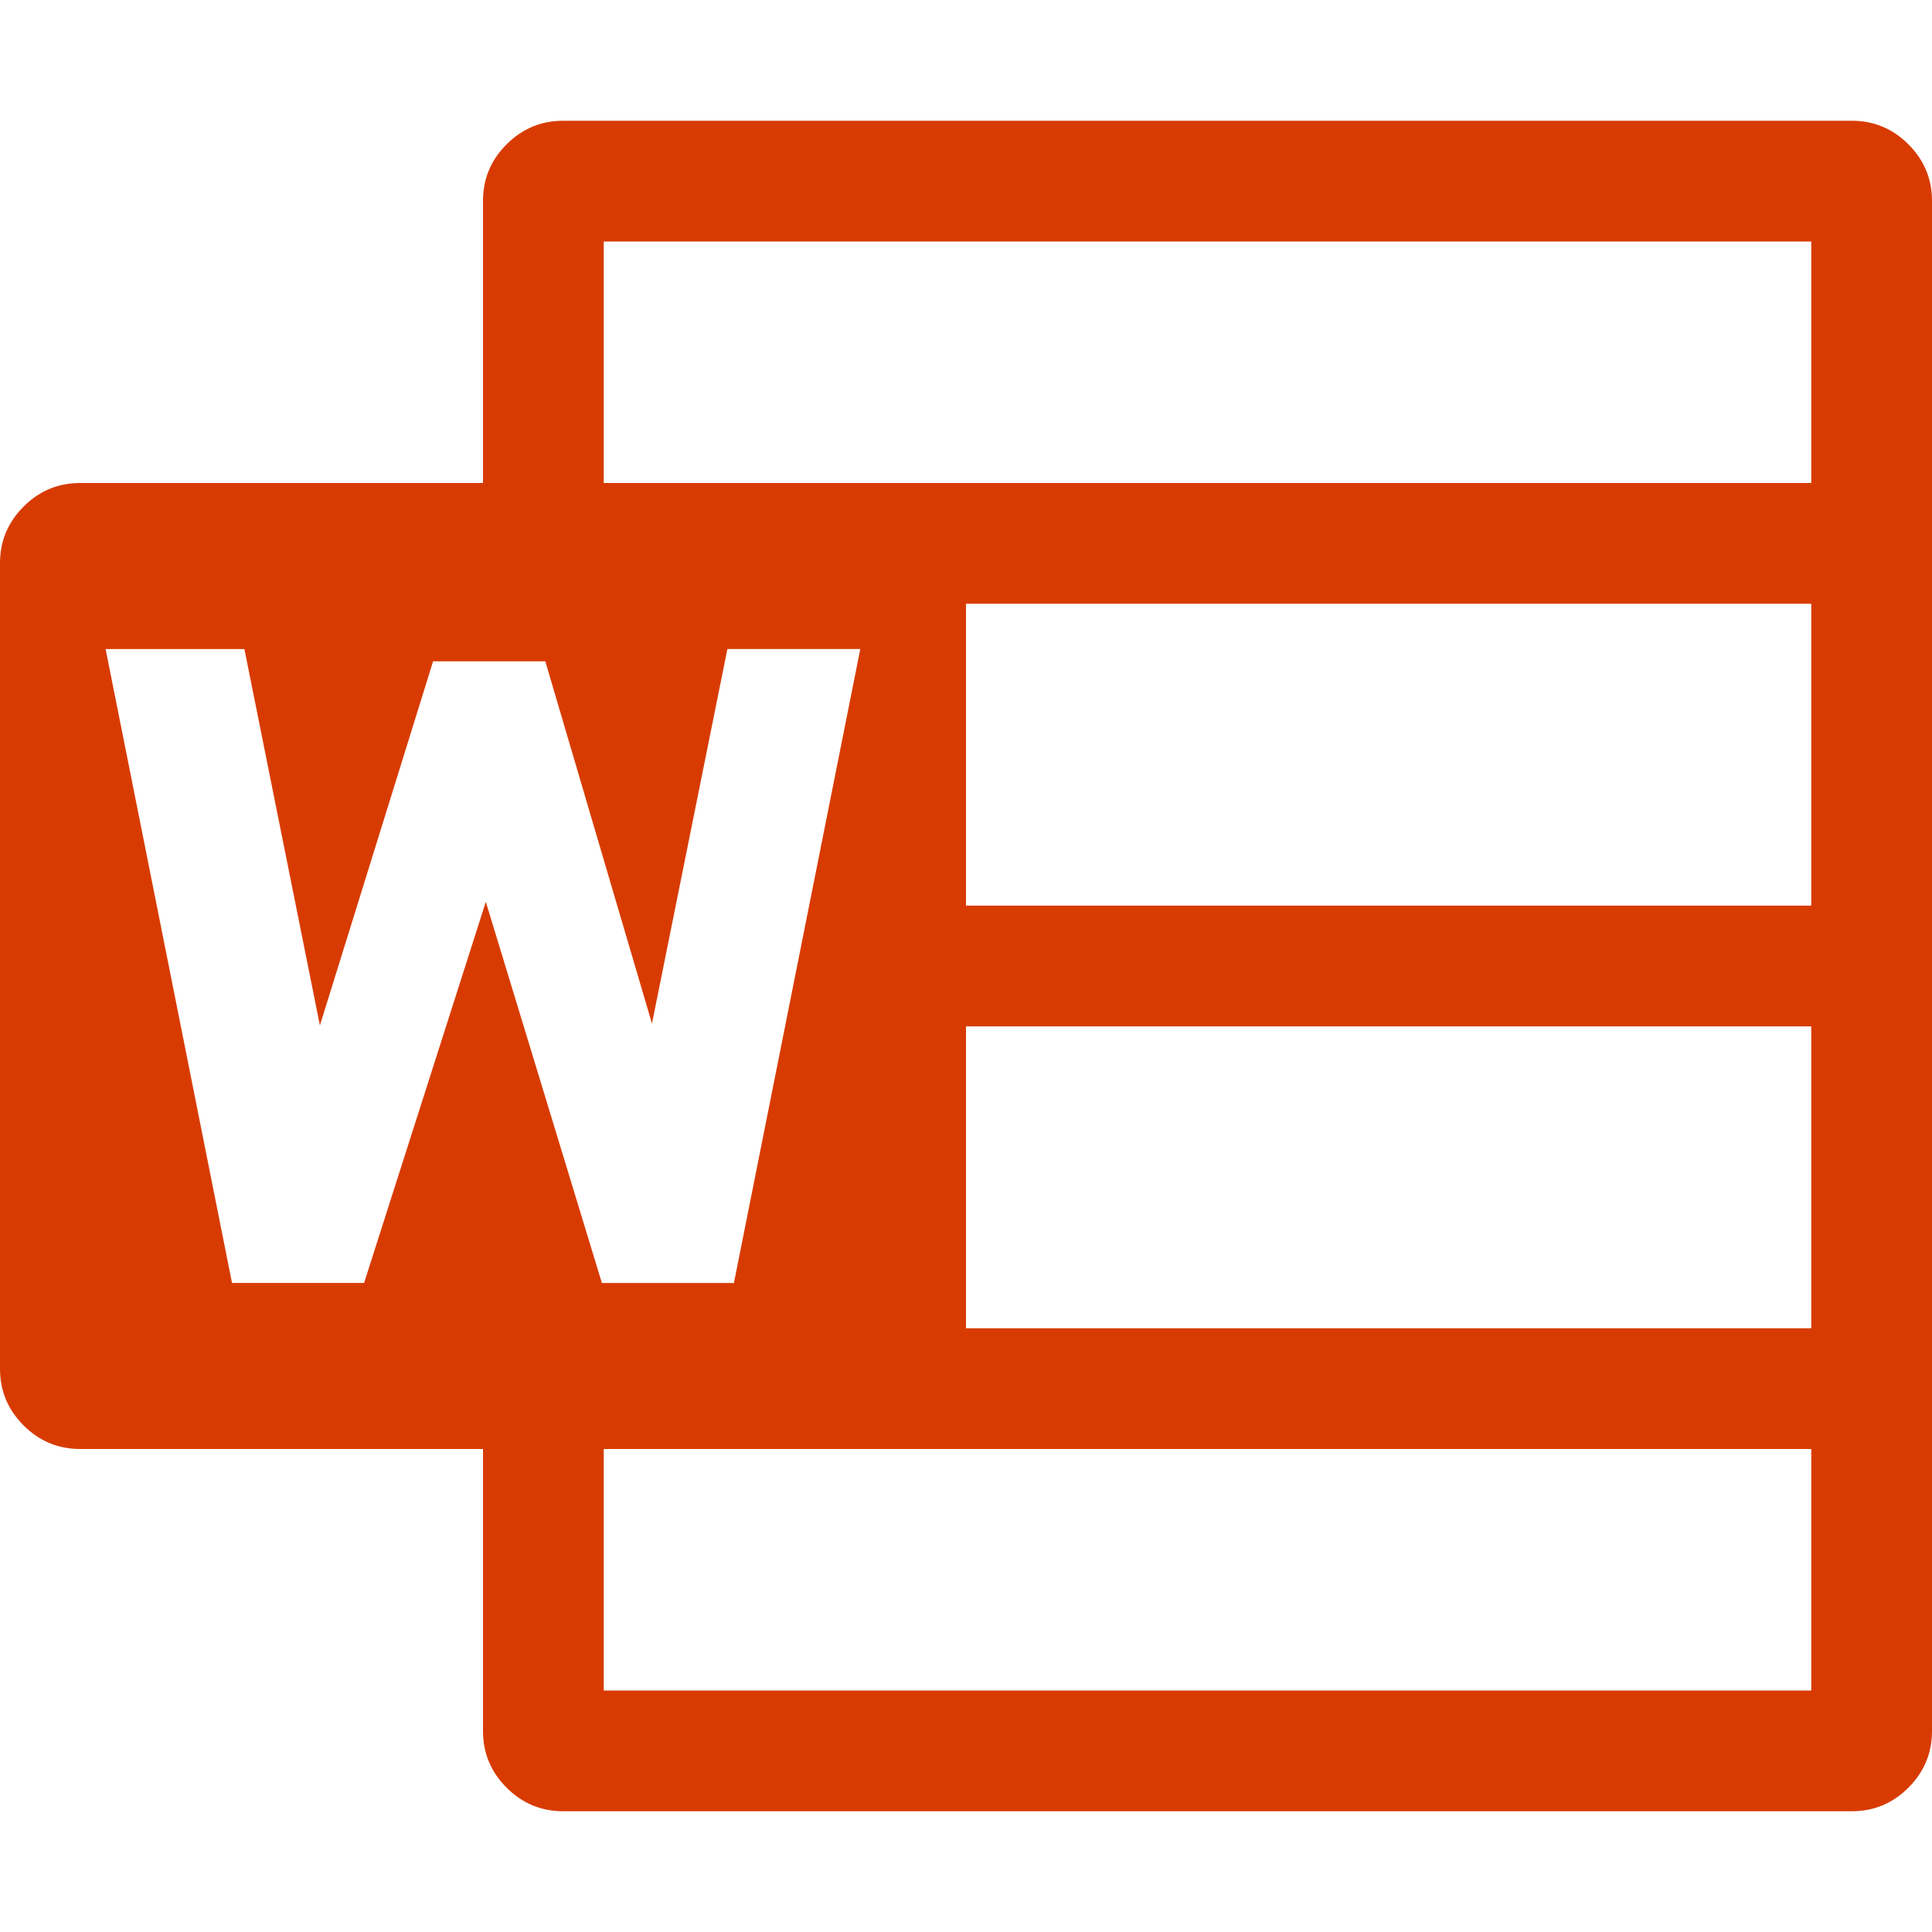
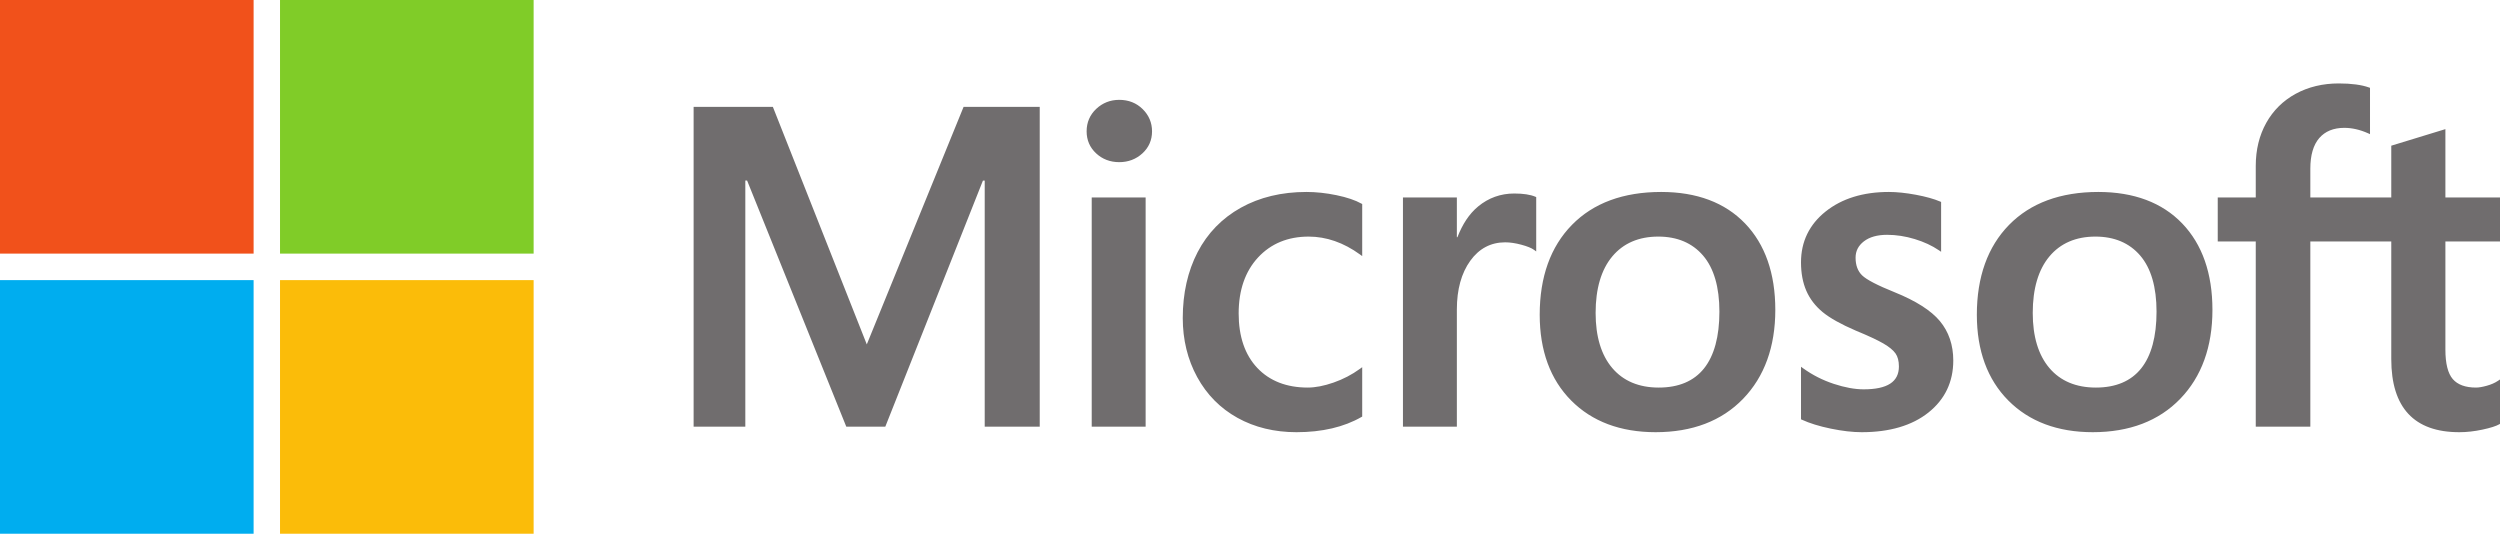
- <svg xmlns="http://www.w3.org/2000/svg" fill="#D83B01" role="img" viewBox="0 0 24 24">
-   <path d="M23.004 1.5q.41 0 .703.293t.293.703v19.008q0 .41-.293.703t-.703.293H6.996q-.41 0-.703-.293T6 21.504V18H.996q-.41 0-.703-.293T0 17.004V6.996q0-.41.293-.703T.996 6H6V2.496q0-.41.293-.703t.703-.293zM6.035 11.203l1.442 4.735h1.64l1.57-7.876H9.036l-.937 4.653-1.325-4.5H5.38l-1.406 4.523-.938-4.675H1.312l1.57 7.874h1.641zM22.5 21v-3h-15v3zm0-4.5v-3.75H12v3.75zm0-5.25V7.5H12v3.75zm0-5.25V3h-15v3Z" />
+ <svg xmlns="http://www.w3.org/2000/svg" width="512px" height="110px" viewBox="0 0 512 110" version="1.1" preserveAspectRatio="xMidYMid">
+   <g>
+     <path d="M512,49.449 L512,40.444 L500.818,40.444 L500.818,26.446 L500.442,26.561 L489.939,29.775 L489.733,29.838 L489.733,40.444 L473.156,40.444 L473.156,34.536 C473.156,31.785 473.771,29.679 474.984,28.275 C476.188,26.888 477.91,26.183 480.106,26.183 C481.685,26.183 483.32,26.555 484.965,27.288 L485.378,27.472 L485.378,17.989 L485.184,17.918 C483.649,17.366 481.561,17.088 478.974,17.088 C475.712,17.088 472.749,17.798 470.164,19.205 C467.578,20.613 465.544,22.624 464.119,25.181 C462.699,27.735 461.979,30.684 461.979,33.948 L461.979,40.444 L454.193,40.444 L454.193,49.449 L461.979,49.449 L461.979,87.382 L473.156,87.382 L473.156,49.449 L489.733,49.449 L489.733,73.555 C489.733,83.483 494.415,88.514 503.651,88.514 C505.169,88.514 506.765,88.336 508.397,87.987 C510.057,87.63 511.187,87.273 511.853,86.892 L512,86.805 L512,77.717 L511.546,78.018 C510.939,78.423 510.184,78.753 509.298,78.998 C508.408,79.248 507.665,79.374 507.09,79.374 C504.926,79.374 503.326,78.791 502.332,77.64 C501.328,76.48 500.818,74.449 500.818,71.609 L500.818,49.449 L512,49.449 L512,49.449 Z M429.232,79.375 C425.175,79.375 421.977,78.029 419.722,75.38 C417.455,72.716 416.305,68.919 416.305,64.095 C416.305,59.118 417.455,55.223 419.724,52.512 C421.979,49.82 425.147,48.453 429.141,48.453 C433.016,48.453 436.101,49.758 438.311,52.335 C440.532,54.924 441.659,58.788 441.659,63.823 C441.659,68.92 440.599,72.836 438.509,75.455 C436.434,78.054 433.313,79.375 429.232,79.375 L429.232,79.375 Z M429.73,39.313 C421.99,39.313 415.842,41.581 411.459,46.054 C407.079,50.528 404.858,56.718 404.858,64.456 C404.858,71.805 407.026,77.716 411.302,82.023 C415.578,86.331 421.398,88.513 428.597,88.513 C436.1,88.513 442.125,86.214 446.507,81.679 C450.888,77.148 453.107,71.017 453.107,63.46 C453.107,55.996 451.024,50.041 446.915,45.763 C442.803,41.483 437.02,39.313 429.73,39.313 L429.73,39.313 Z M386.836,39.313 C381.571,39.313 377.217,40.66 373.889,43.315 C370.543,45.986 368.845,49.49 368.845,53.729 C368.845,55.932 369.211,57.89 369.933,59.549 C370.658,61.215 371.781,62.681 373.273,63.912 C374.754,65.133 377.038,66.412 380.067,67.713 C382.612,68.76 384.511,69.647 385.717,70.345 C386.896,71.03 387.733,71.718 388.205,72.388 C388.664,73.043 388.897,73.941 388.897,75.049 C388.897,78.202 386.536,79.736 381.677,79.736 C379.874,79.736 377.818,79.36 375.566,78.618 C373.312,77.877 371.207,76.811 369.309,75.445 L368.845,75.113 L368.845,85.873 L369.015,85.952 C370.597,86.682 372.591,87.298 374.941,87.783 C377.287,88.267 379.417,88.514 381.269,88.514 C386.982,88.514 391.583,87.161 394.94,84.49 C398.318,81.801 400.031,78.215 400.031,73.828 C400.031,70.665 399.109,67.951 397.292,65.763 C395.488,63.593 392.356,61.6 387.988,59.839 C384.508,58.442 382.278,57.283 381.359,56.393 C380.472,55.533 380.022,54.317 380.022,52.778 C380.022,51.412 380.578,50.319 381.719,49.433 C382.868,48.543 384.468,48.09 386.475,48.09 C388.338,48.09 390.243,48.384 392.138,48.961 C394.032,49.537 395.694,50.309 397.083,51.254 L397.539,51.566 L397.539,41.358 L397.364,41.283 C396.083,40.733 394.394,40.264 392.343,39.882 C390.3,39.505 388.447,39.313 386.836,39.313 L386.836,39.313 Z M339.706,79.375 C335.65,79.375 332.451,78.029 330.197,75.38 C327.929,72.716 326.782,68.92 326.782,64.095 C326.782,59.118 327.93,55.223 330.2,52.512 C332.453,49.82 335.621,48.453 339.616,48.453 C343.491,48.453 346.576,49.758 348.786,52.335 C351.007,54.924 352.134,58.788 352.134,63.823 C352.134,68.92 351.073,72.836 348.983,75.455 C346.908,78.054 343.788,79.375 339.706,79.375 L339.706,79.375 Z M340.205,39.313 C332.463,39.313 326.315,41.581 321.935,46.054 C317.554,50.528 315.332,56.718 315.332,64.456 C315.332,71.808 317.501,77.716 321.777,82.023 C326.053,86.331 331.872,88.513 339.073,88.513 C346.574,88.513 352.601,86.214 356.982,81.679 C361.362,77.148 363.583,71.017 363.583,63.46 C363.583,55.996 361.499,50.041 357.389,45.763 C353.276,41.483 347.494,39.313 340.205,39.313 L340.205,39.313 Z M298.365,48.573 L298.365,40.444 L287.324,40.444 L287.324,87.381 L298.365,87.381 L298.365,63.371 C298.365,59.288 299.29,55.934 301.117,53.401 C302.92,50.898 305.324,49.629 308.258,49.629 C309.252,49.629 310.368,49.793 311.577,50.118 C312.774,50.44 313.641,50.79 314.152,51.159 L314.616,51.495 L314.616,40.364 L314.437,40.287 C313.409,39.85 311.954,39.63 310.114,39.63 C307.339,39.63 304.856,40.521 302.73,42.276 C300.863,43.819 299.513,45.935 298.482,48.573 L298.365,48.573 L298.365,48.573 Z M267.552,39.313 C262.487,39.313 257.968,40.4 254.125,42.541 C250.274,44.686 247.296,47.75 245.27,51.646 C243.253,55.533 242.229,60.073 242.229,65.136 C242.229,69.57 243.222,73.64 245.184,77.227 C247.148,80.819 249.928,83.63 253.446,85.58 C256.96,87.527 261.021,88.514 265.517,88.514 C270.763,88.514 275.243,87.465 278.835,85.397 L278.98,85.313 L278.98,75.198 L278.517,75.537 C276.89,76.722 275.071,77.668 273.115,78.349 C271.163,79.03 269.384,79.374 267.825,79.374 C263.492,79.374 260.015,78.019 257.49,75.347 C254.96,72.67 253.677,68.913 253.677,64.184 C253.677,59.426 255.015,55.572 257.651,52.727 C260.28,49.892 263.764,48.454 268.007,48.454 C271.636,48.454 275.172,49.683 278.518,52.11 L278.98,52.446 L278.98,41.788 L278.831,41.704 C277.572,40.999 275.855,40.417 273.723,39.976 C271.601,39.535 269.525,39.313 267.552,39.313 L267.552,39.313 Z M234.625,40.444 L223.583,40.444 L223.583,87.381 L234.625,87.381 L234.625,40.444 L234.625,40.444 Z M229.217,20.449 C227.4,20.449 225.815,21.068 224.513,22.293 C223.205,23.523 222.541,25.071 222.541,26.897 C222.541,28.695 223.197,30.214 224.492,31.411 C225.778,32.604 227.368,33.209 229.217,33.209 C231.065,33.209 232.661,32.604 233.963,31.413 C235.273,30.214 235.938,28.695 235.938,26.897 C235.938,25.135 235.291,23.602 234.017,22.343 C232.744,21.086 231.128,20.449 229.217,20.449 L229.217,20.449 Z M201.669,36.982 L201.669,87.381 L212.937,87.381 L212.937,21.886 L197.342,21.886 L177.519,70.533 L158.283,21.886 L142.053,21.886 L142.053,87.381 L152.642,87.381 L152.642,36.977 L153.006,36.977 L173.319,87.381 L181.31,87.381 L201.305,36.982 L201.669,36.982 L201.669,36.982 Z" fill="#706D6E" />
+     <g>
+       <polygon fill="#F1511B" points="51.939 51.939 0 51.939 0 0 51.939 0" />
+       <polygon fill="#80CC28" points="109.287 51.939 57.348 51.939 57.348 0 109.287 0" />
+       <polygon fill="#00ADEF" points="51.938 109.307 0 109.307 0 57.368 51.938 57.368" />
+       <polygon fill="#FBBC09" points="109.287 109.307 57.348 109.307 57.348 57.368 109.287 57.368" />
+     </g>
+   </g>
</svg>
